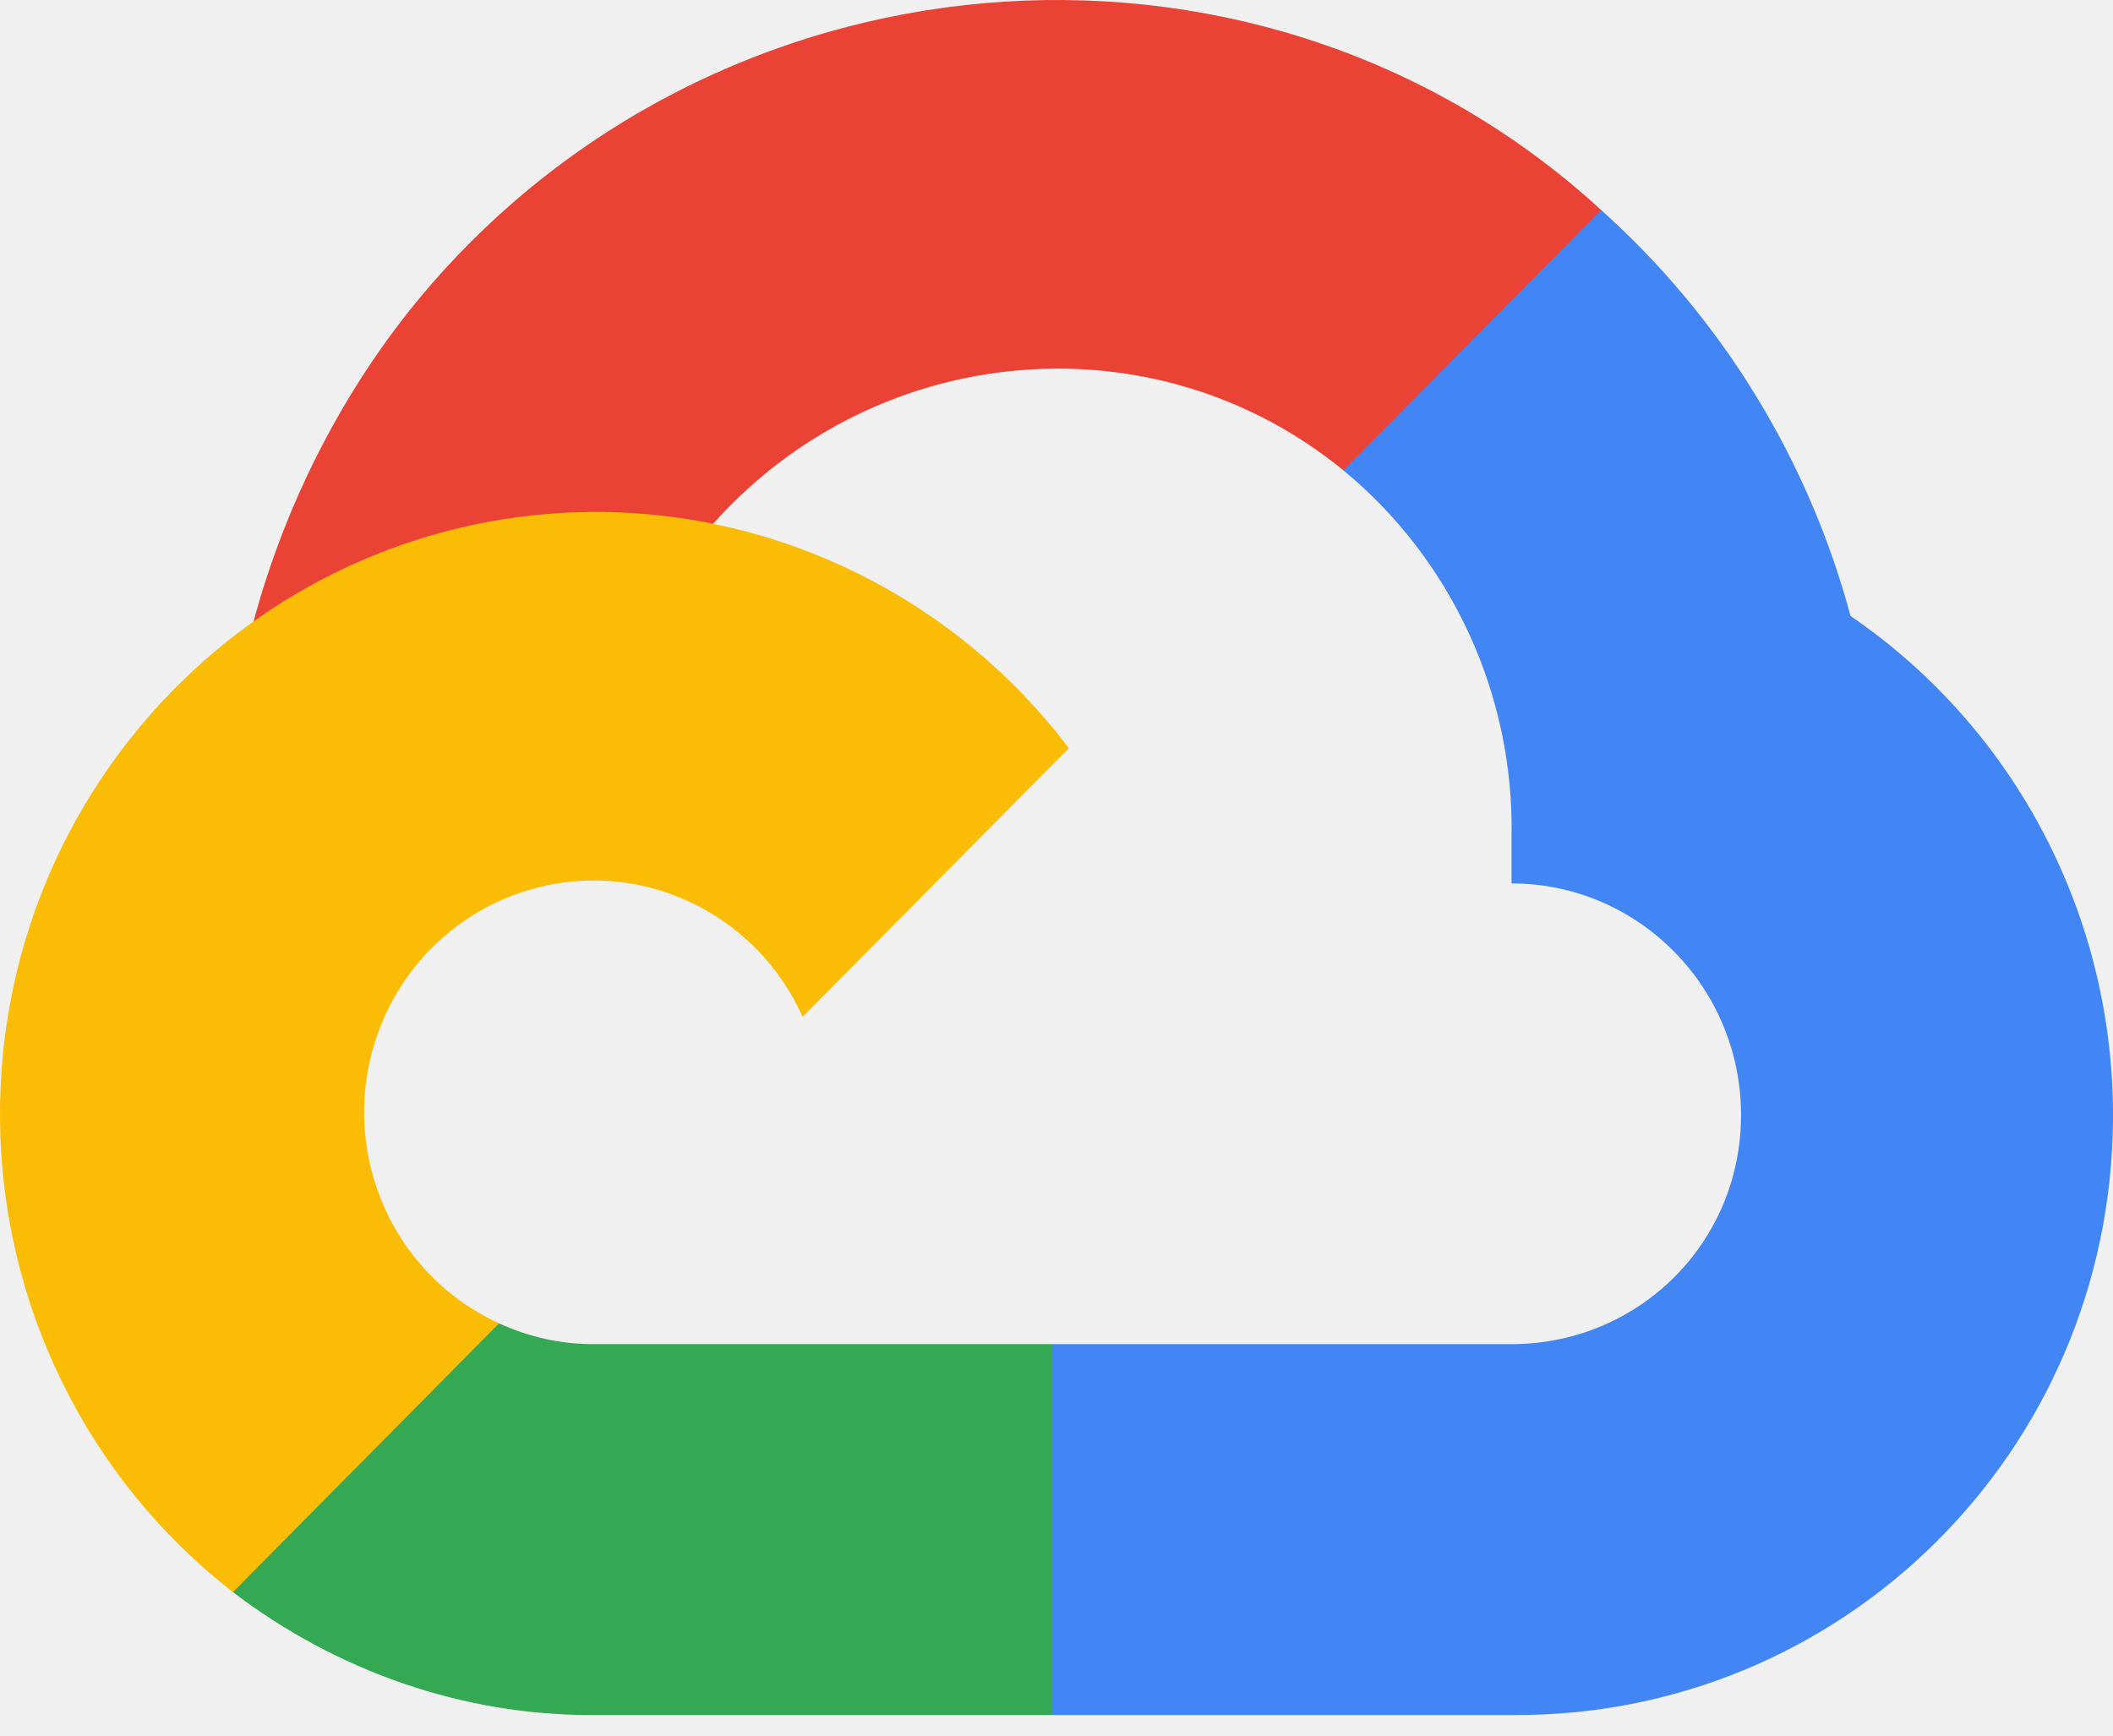
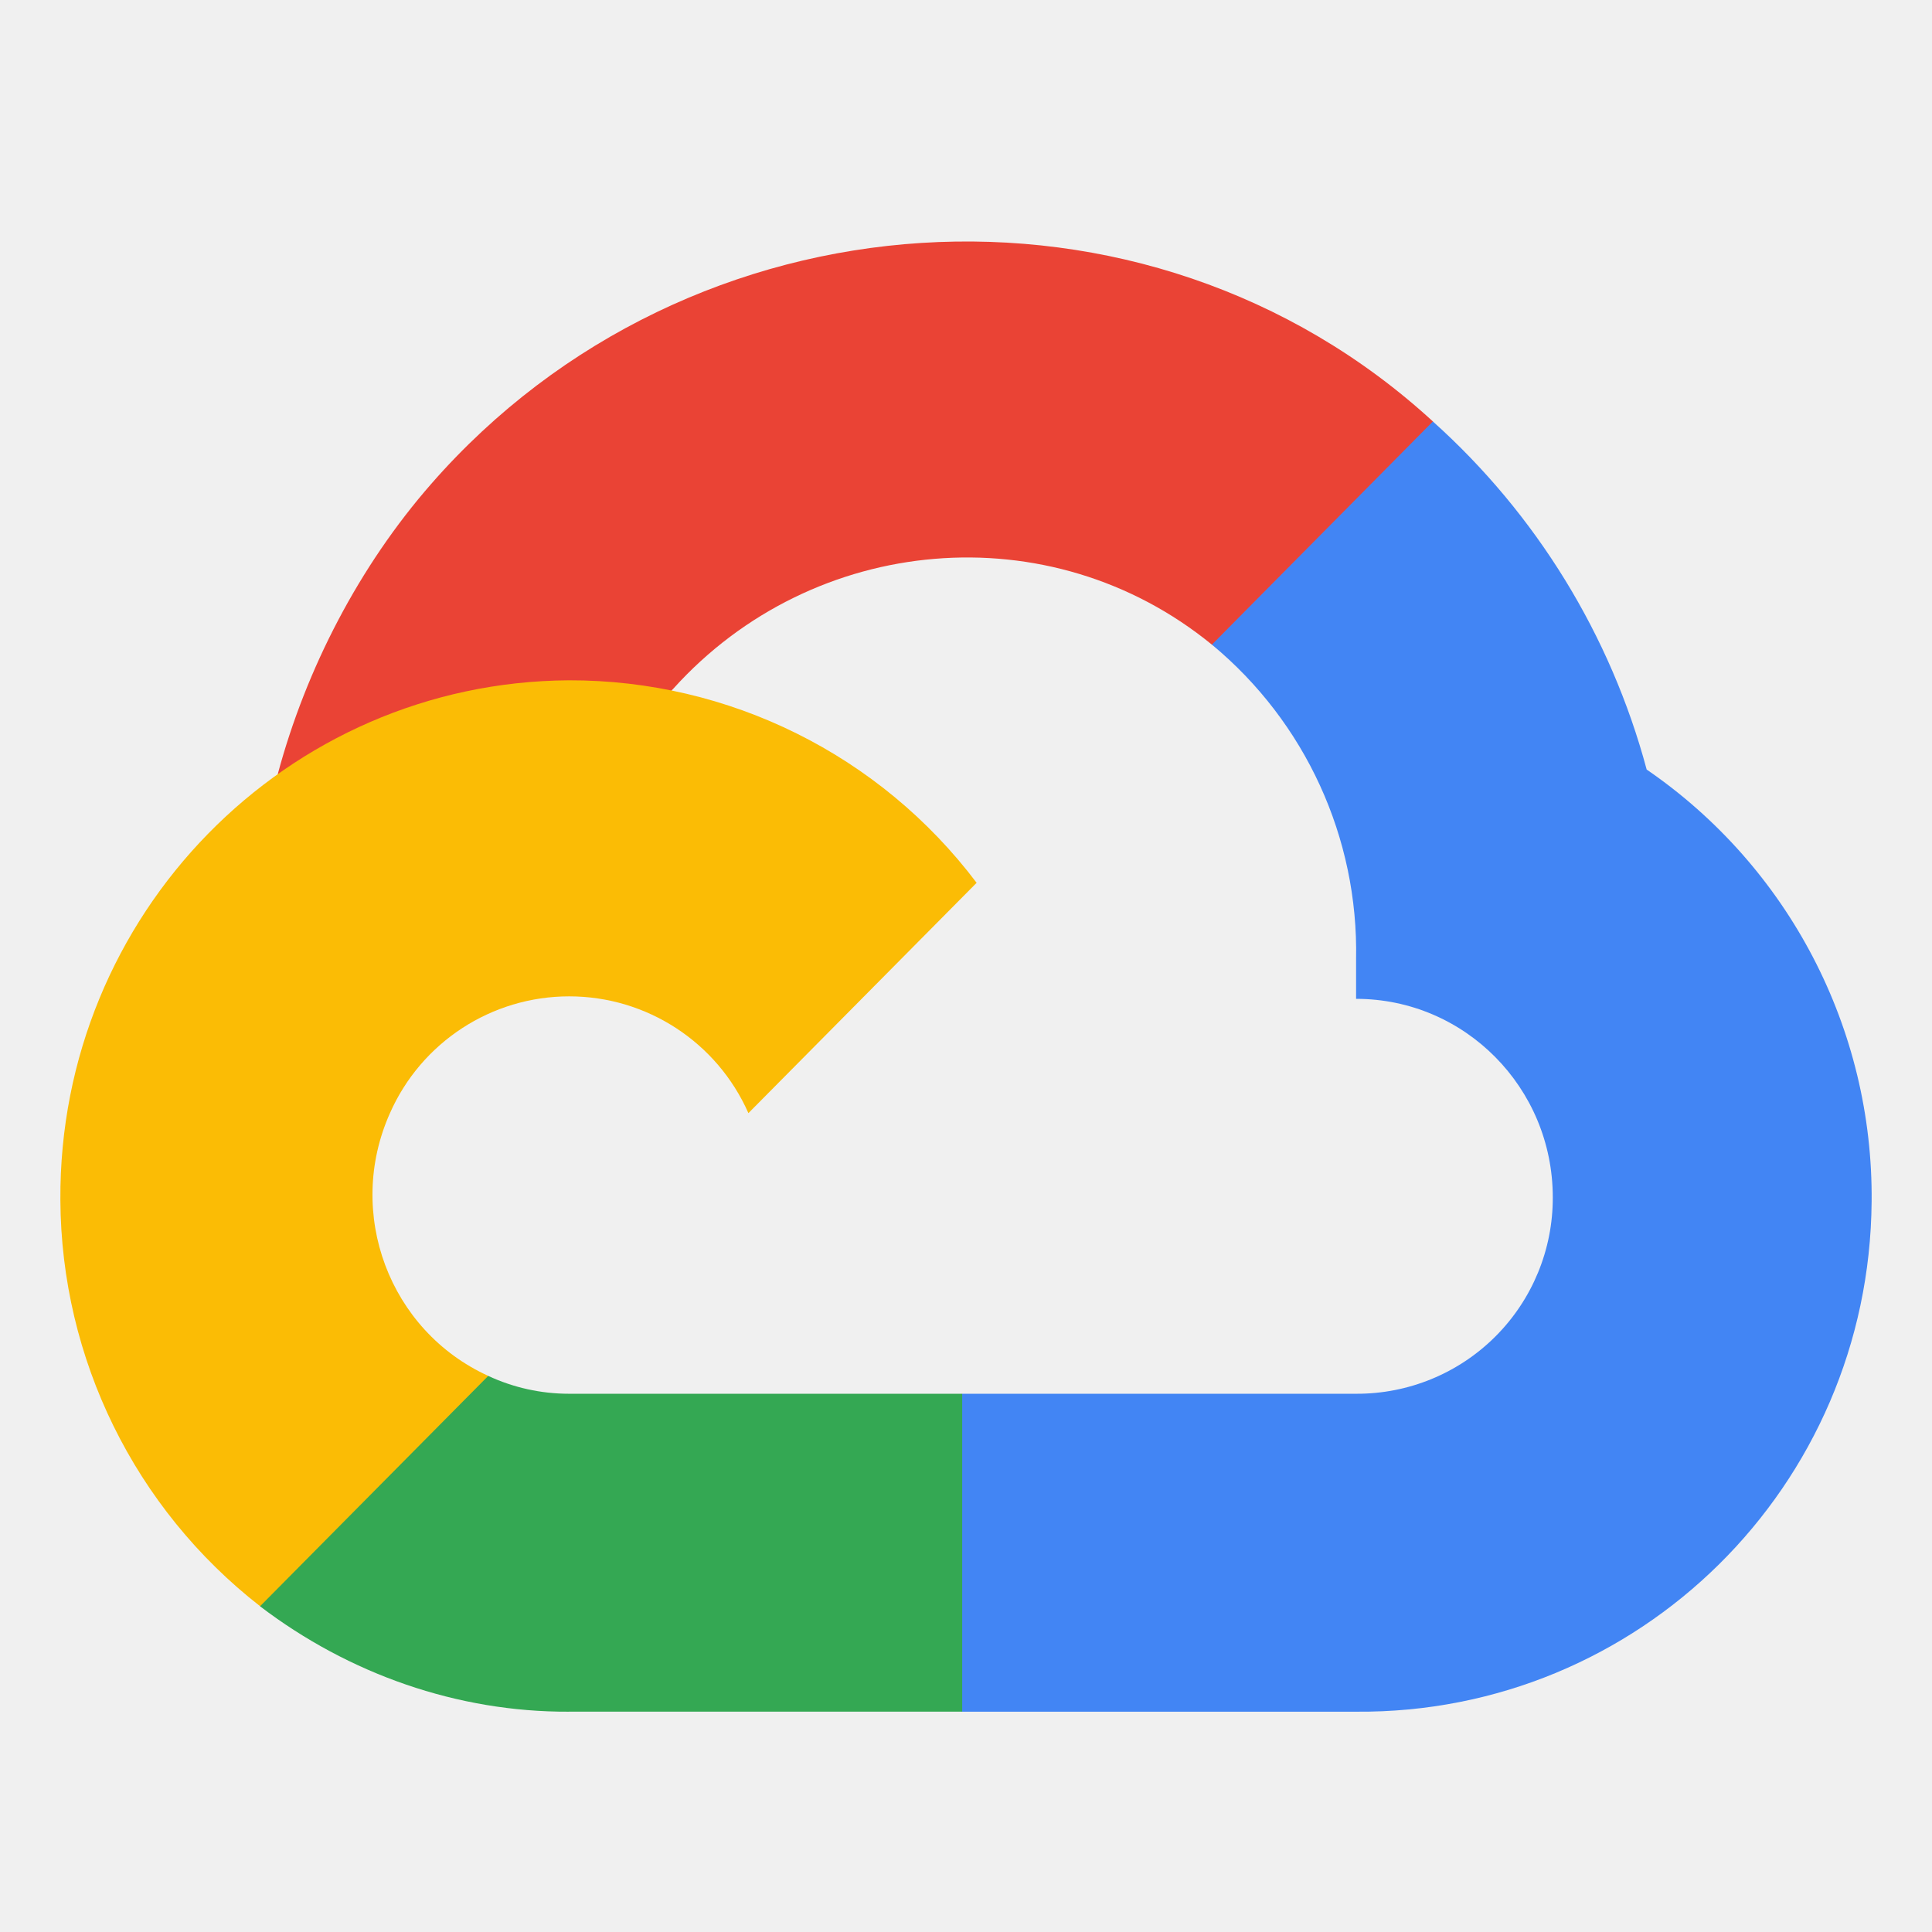
- <svg xmlns="http://www.w3.org/2000/svg" width="28" height="23" viewBox="0 0 28 23" fill="none">
-   <g clip-path="url(#clip0_2_63)">
-     <path d="M18.621 6.275L21.055 3.817L21.217 2.783C16.782 -1.29 9.732 -0.828 5.734 3.746C4.623 5.016 3.799 6.6 3.36 8.236L4.231 8.112L9.099 7.301L9.475 6.913C11.64 4.512 15.301 4.189 17.801 6.232L18.621 6.275Z" fill="#EA4335" />
-     <path d="M24.522 8.163C23.963 6.083 22.814 4.213 21.217 2.783L17.801 6.232C19.244 7.422 20.066 9.215 20.03 11.095V11.707C21.709 11.707 23.071 13.082 23.071 14.777C23.071 16.473 21.709 17.812 20.03 17.812H13.941L13.344 18.468V22.15L13.941 22.727H20.03C24.398 22.762 27.966 19.249 28 14.839C28.02 12.167 26.715 9.661 24.522 8.163Z" fill="#4285F4" />
-     <path d="M7.861 22.727H13.941V17.812H7.861C7.428 17.812 7.008 17.718 6.614 17.537L5.751 17.804L3.3 20.261L3.087 21.098C4.461 22.146 6.138 22.735 7.861 22.727Z" fill="#34A853" />
-     <path d="M7.861 6.784C3.493 6.81 -0.026 10.406 0 14.816C0.015 17.279 1.154 19.596 3.087 21.098L6.614 17.536C5.084 16.838 4.404 15.02 5.095 13.475C5.786 11.93 7.587 11.243 9.117 11.941C9.792 12.249 10.332 12.794 10.636 13.475L14.164 9.914C12.663 7.933 10.331 6.775 7.861 6.784Z" fill="#FBBC05" />
+ <svg xmlns="http://www.w3.org/2000/svg" width="32" height="32" fill="none" viewBox="0 0 32 32">
+   <g clip-path="url(#a)">
+     <path fill="#EA4335" d="M20.951 10.723 23.56 8.09l.174-1.109C18.98 2.618 11.427 3.113 7.143 8.014c-1.19 1.36-2.073 3.058-2.543 4.81l.934-.133 5.215-.868.403-.416c2.32-2.573 6.242-2.919 8.92-.73l.88.046Z" />
+     <path fill="#4285F4" d="M27.274 12.746a11.88 11.88 0 0 0-3.541-5.765l-3.66 3.696a6.595 6.595 0 0 1 2.388 5.21v.657c1.8 0 3.258 1.472 3.258 3.288a3.242 3.242 0 0 1-3.258 3.253h-6.524l-.64.702v3.945l.64.619h6.524c4.68.037 8.502-3.727 8.539-8.451a8.579 8.579 0 0 0-3.726-7.154Z" />
+     <path fill="#34A853" d="M9.422 28.35h6.515v-5.265H9.422a3.17 3.17 0 0 1-1.336-.296l-.924.286-2.626 2.634-.229.896c1.473 1.122 3.27 1.754 5.115 1.746Z" />
+     <path fill="#FBBC05" d="M9.422 11.268C4.743 11.296.972 15.15 1 19.874a8.584 8.584 0 0 0 3.308 6.73l3.779-3.815c-1.64-.748-2.369-2.696-1.628-4.352a3.245 3.245 0 0 1 5.937 0l3.78-3.815a8.435 8.435 0 0 0-6.754-3.354Z" />
  </g>
  <defs>
-     <clipPath id="clip0_2_63">
-       <rect width="28" height="22.75" fill="white" />
+     <clipPath id="a">
+       <path fill="#fff" d="M1 4h30v24.375H1z" />
    </clipPath>
  </defs>
</svg>
